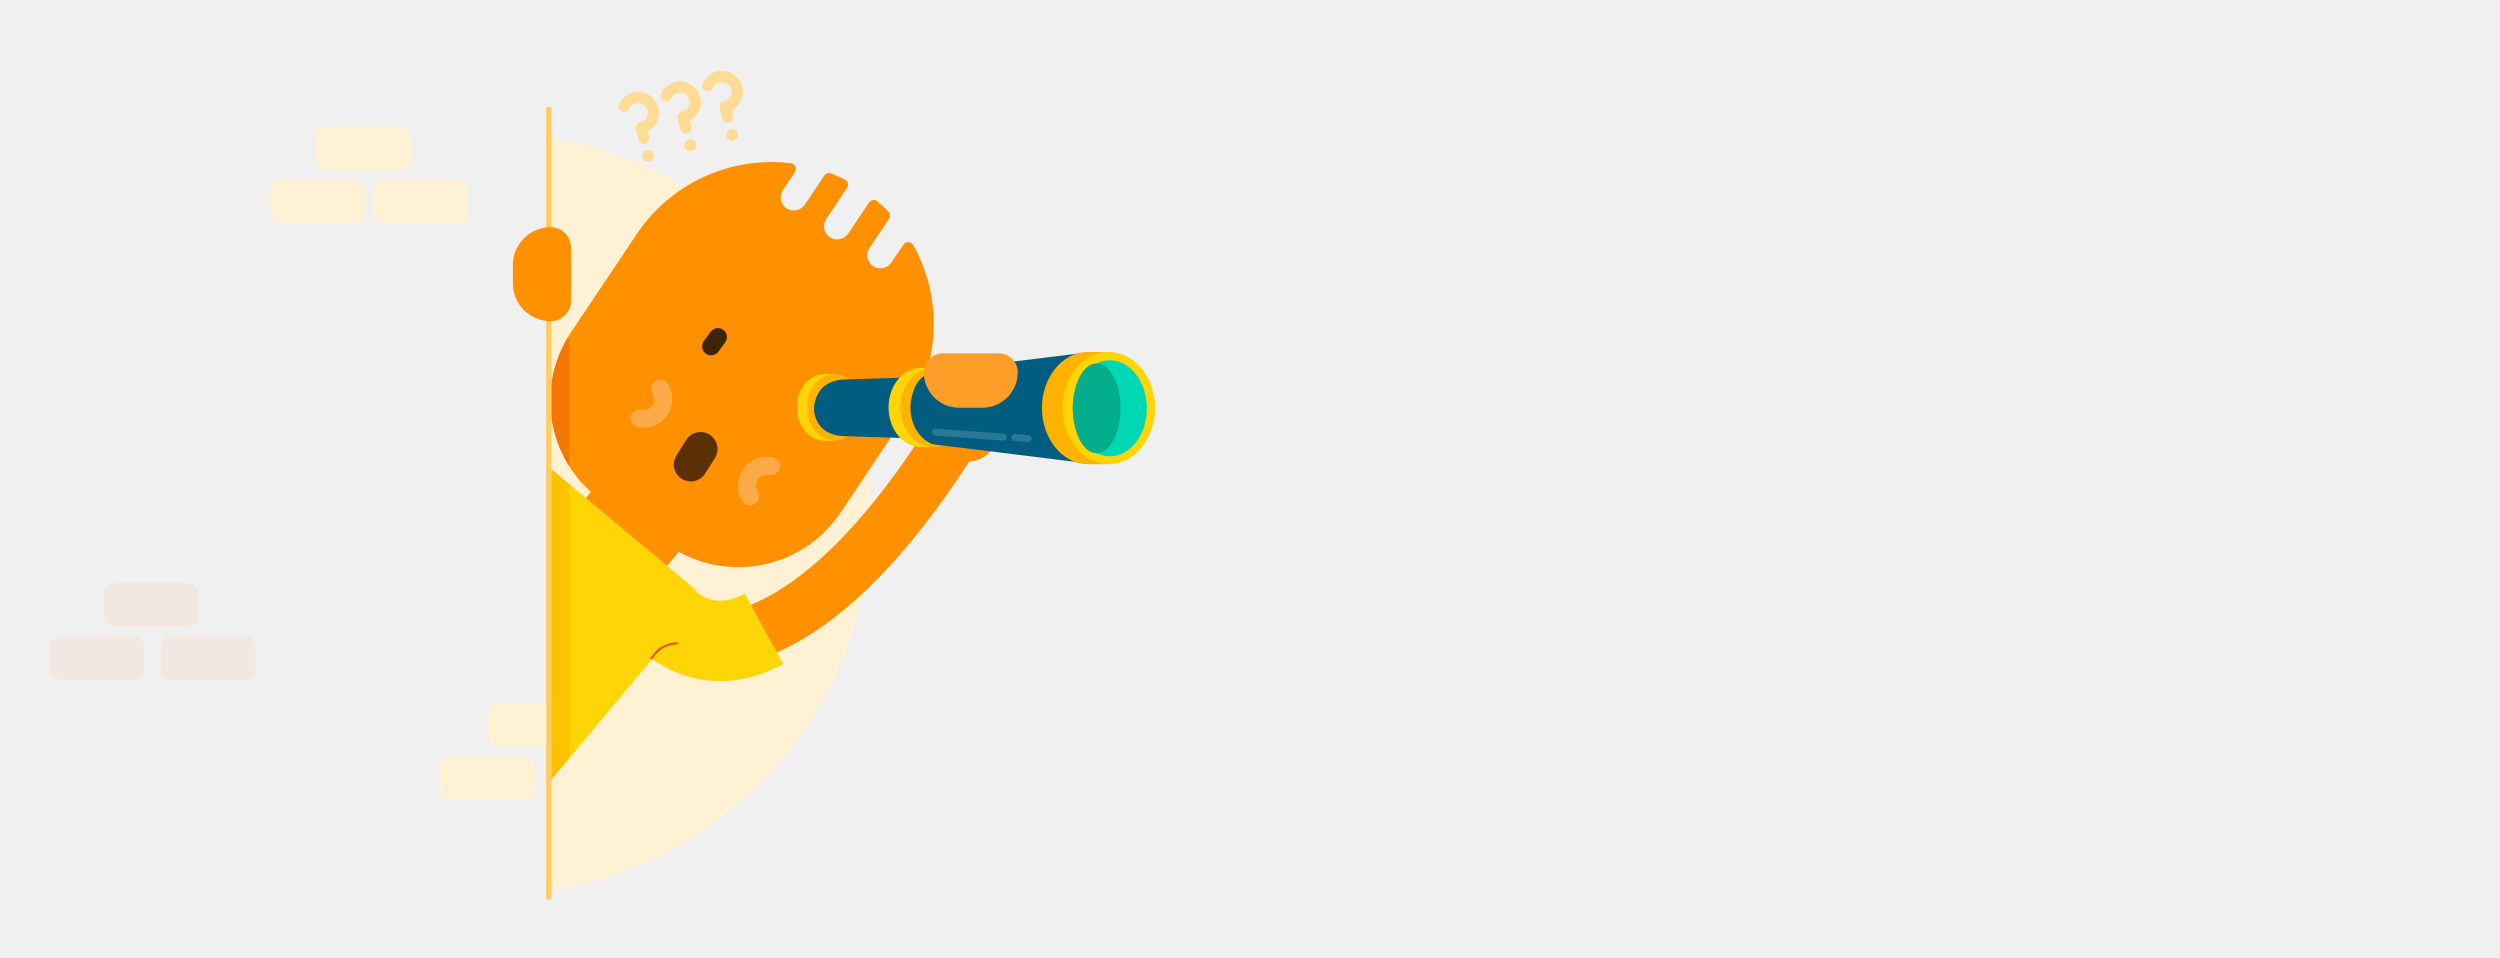
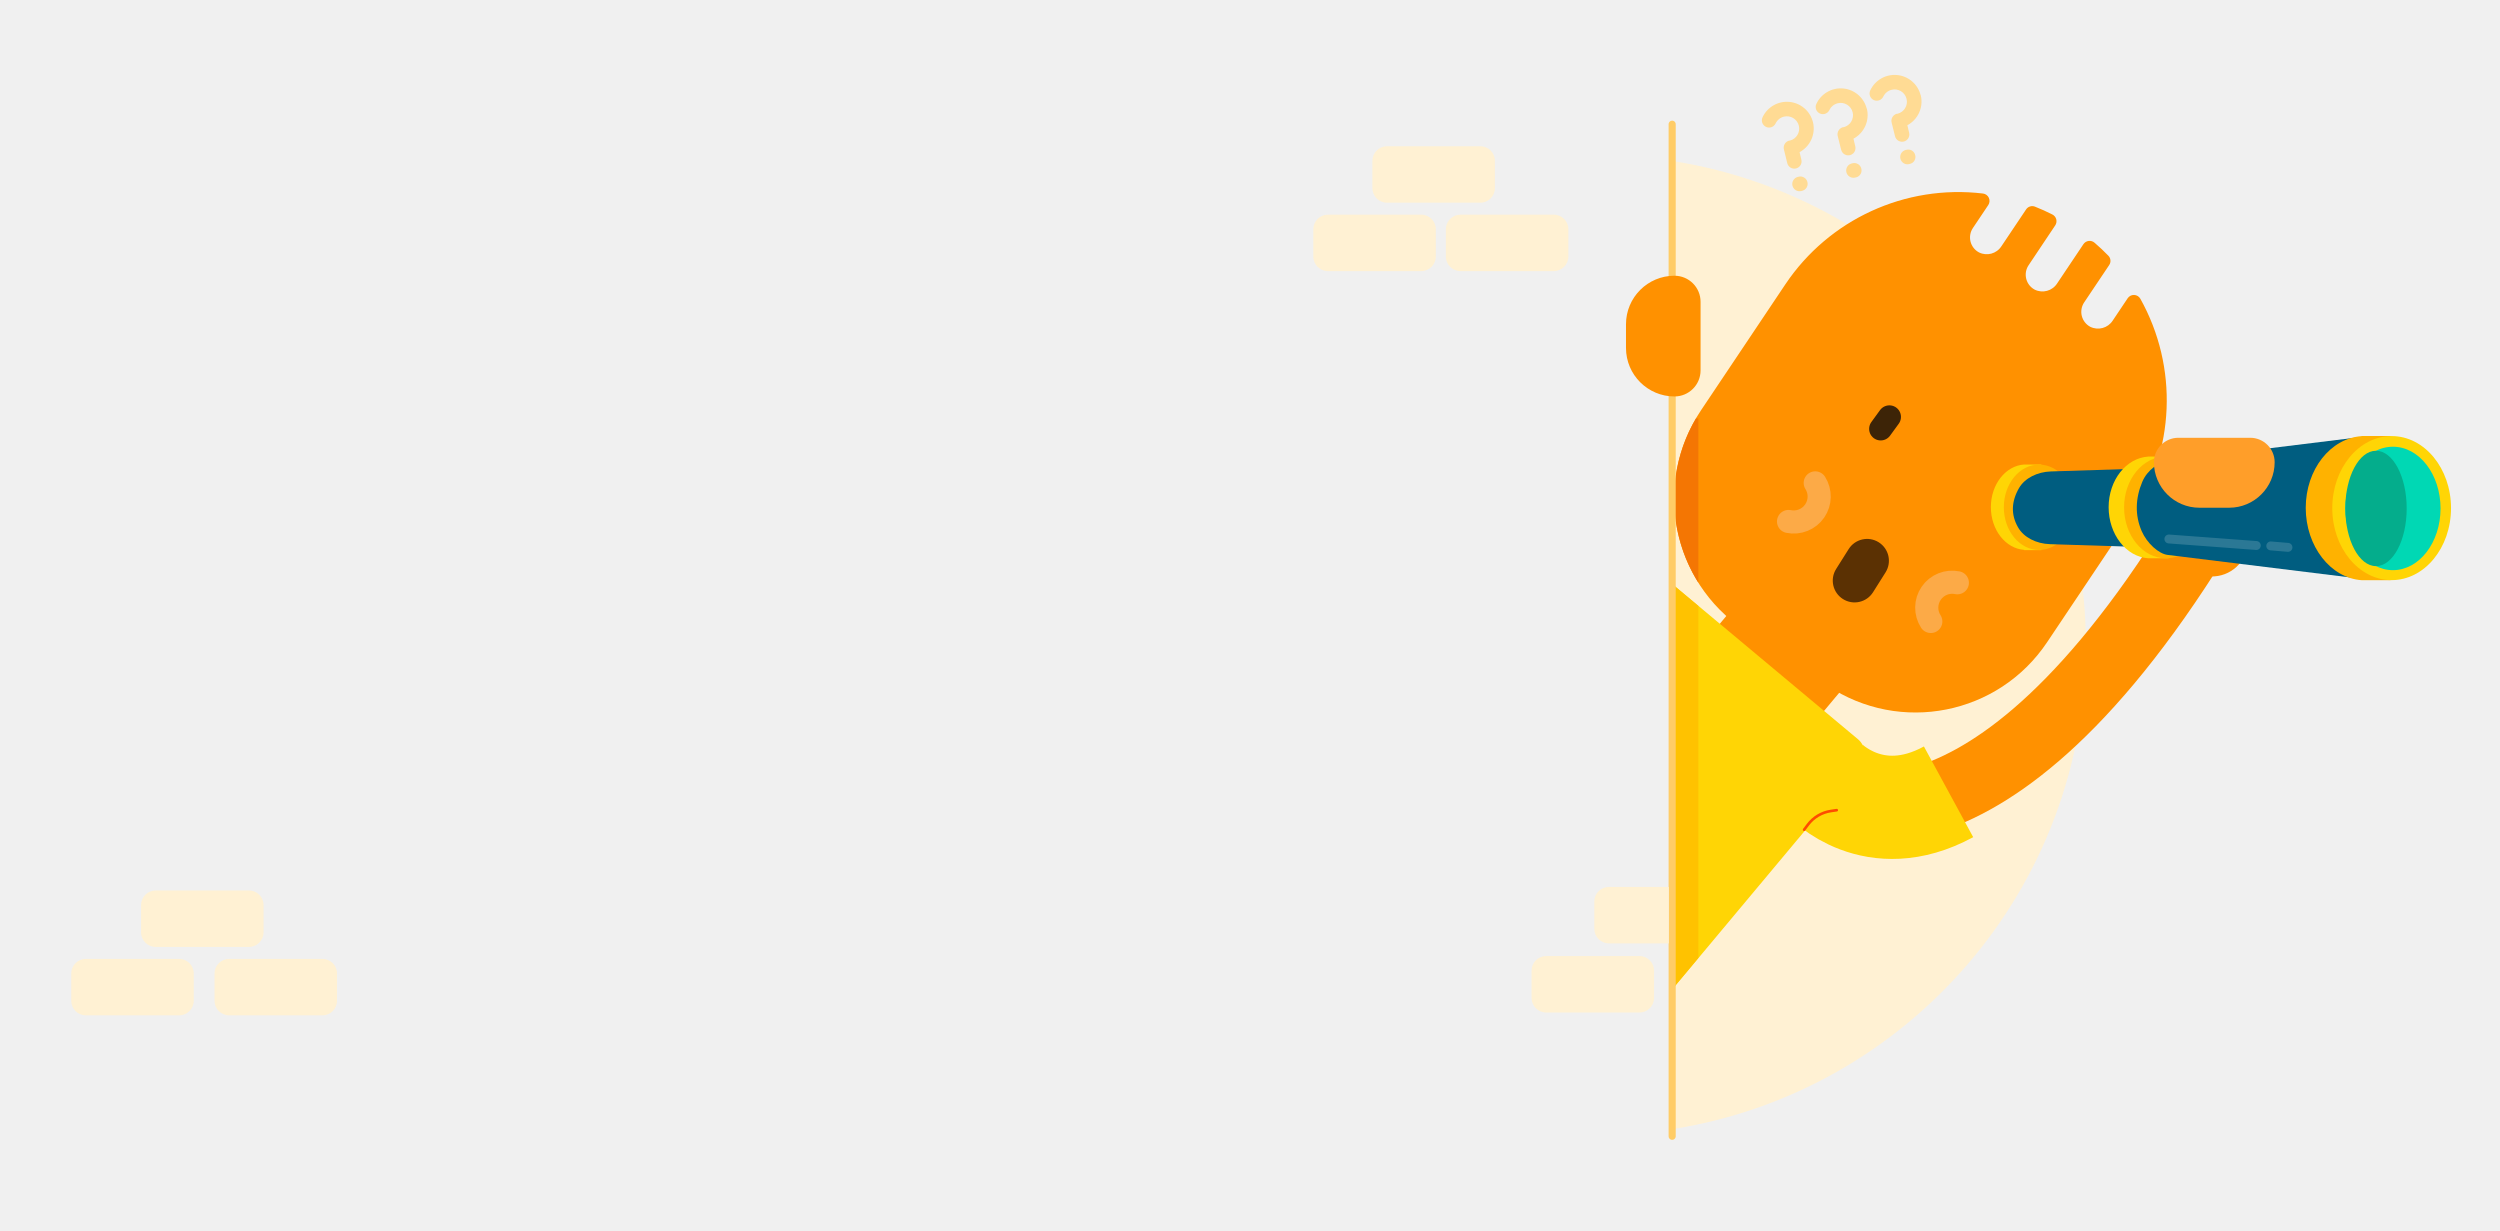
- <svg xmlns="http://www.w3.org/2000/svg" id="Layer_1" data-name="Layer 1" viewBox="0 0 1804.68 691.31" version="1.1">
-   <defs id="defs7">
-     <style id="style2">.cls-1{fill:#fff;}.cls-2{fill:#fff1d3;}.cls-3{mask:url(#mask);}.cls-4{fill:#ff9100;}.cls-10,.cls-11,.cls-18,.cls-20,.cls-24,.cls-5,.cls-6,.cls-8{fill:none;stroke-miterlimit:10;}.cls-5{stroke:#ff9100;stroke-width:39px;}.cls-11,.cls-6{stroke:#ffd505;}.cls-6{stroke-width:58px;}.cls-7{fill:#ffd505;}.cls-8{stroke:#fcaa47;}.cls-10,.cls-18,.cls-20,.cls-24,.cls-8{stroke-linecap:round;}.cls-10,.cls-8{stroke-width:13px;}.cls-9{fill:#5b3103;}.cls-10{stroke:#3d2407;}.cls-11{stroke-width:71px;}.cls-12{fill:#ffdb94;}.cls-13{fill:#ffb200;}.cls-14{fill:#005d80;}.cls-15{fill:#00d8b4;}.cls-16{fill:#04ad8c;}.cls-17{opacity:0.17;}.cls-18{stroke:#fff;stroke-width:5px;}.cls-19{fill:#ff9e29;}.cls-20{stroke:#fe4c00;stroke-width:1.5px;}.cls-21{fill:#f47603;}.cls-22{fill:#ffc200;}.cls-23{fill:#eb5929;}.cls-24{stroke:#fc6;stroke-width:4px;}</style>
+ <svg xmlns="http://www.w3.org/2000/svg" id="Layer_1" data-name="Layer 1" viewBox="0 0 1404.68 691.31">
+   <defs>
+     <style>.cls-1{fill:#fff;}.cls-2{fill:#fff1d3;}.cls-3{mask:url(#mask);}.cls-4{fill:#ff9100;}.cls-10,.cls-11,.cls-18,.cls-20,.cls-24,.cls-5,.cls-6,.cls-8{fill:none;stroke-miterlimit:10;}.cls-5{stroke:#ff9100;stroke-width:39px;}.cls-11,.cls-6{stroke:#ffd505;}.cls-6{stroke-width:58px;}.cls-7{fill:#ffd505;}.cls-8{stroke:#fcaa47;}.cls-10,.cls-18,.cls-20,.cls-24,.cls-8{stroke-linecap:round;}.cls-10,.cls-8{stroke-width:13px;}.cls-9{fill:#5b3103;}.cls-10{stroke:#3d2407;}.cls-11{stroke-width:71px;}.cls-12{fill:#ffdb94;}.cls-13{fill:#ffb200;}.cls-14{fill:#005d80;}.cls-15{fill:#00d8b4;}.cls-16{fill:#04ad8c;}.cls-17{opacity:0.17;}.cls-18{stroke:#fff;stroke-width:5px;}.cls-19{fill:#ff9e29;}.cls-20{stroke:#fe4c00;stroke-width:1.5px;}.cls-21{fill:#f47603;}.cls-22{fill:#ffc200;}.cls-23{fill:#eb5929;}.cls-24{stroke:#fc6;stroke-width:4px;}</style>
    <mask id="mask" x="815.1" y="3.95" width="574.37" height="682.37" maskUnits="userSpaceOnUse">
-       <rect class="cls-1" x="938.54" y="3.95" width="450.93" height="682.37" transform="rotate(180,1164.01,345.14)" id="rect4" />
+       <rect class="cls-1" x="938.54" y="3.95" width="450.93" height="682.37" transform="translate(2328.02 690.28) rotate(180)" />
    </mask>
  </defs>
-   <path class="cls-2" d="m 628.632,371.503 c 0,-137.13 -100.24,-250.82 -231.45,-271.84 V 643.353 c 131.2,-21.02 231.45,-134.72 231.45,-271.85 z" id="path11" />
-   <g class="cls-3" mask="url(#mask)" id="g77" transform="translate(-543.3683,9.072558)">
-     <path class="cls-4" d="m 1204.47,277.52 h 59.86 v 22.32 a 20.25,20.25 0 0 1 -20.25,20.25 h -19.36 a 20.25,20.25 0 0 1 -20.25,-20.25 z" transform="rotate(24.23,1234.602,298.8986)" id="path13" />
-     <rect class="cls-4" x="961.49" y="345.84" width="76.33" height="48.44" transform="rotate(39.89,999.742,370.1408)" id="rect15" />
-     <path class="cls-4" d="m 1195.47,167.59 -8.4,12.55 a 9.83,9.83 0 0 1 -12.61,3.48 9.53,9.53 0 0 1 -3.44,-13.69 l 14.08,-21 a 4.16,4.16 0 0 0 -0.42,-5.2 q -3.72,-3.84 -7.83,-7.37 a 4.2,4.2 0 0 0 -6.23,0.83 l -14.78,22.07 a 9.81,9.81 0 0 1 -12.6,3.48 9.53,9.53 0 0 1 -3.45,-13.69 l 15,-22.44 a 4.21,4.21 0 0 0 -1.6,-6.08 q -4.83,-2.46 -9.8,-4.42 a 4.14,4.14 0 0 0 -5,1.58 l -13.84,20.66 a 9.82,9.82 0 0 1 -12.6,3.48 9.52,9.52 0 0 1 -3.45,-13.69 l 8.65,-12.92 a 4.18,4.18 0 0 0 -2.94,-6.48 117,117 0 0 0 -111.11,51.08 L 955.64,230.7 A 88.91,88.91 0 0 0 980.11,354 l 46.72,31.29 a 88.91,88.91 0 0 0 123.35,-24.4 L 1197.65,290 a 117,117 0 0 0 4.93,-122.18 4.18,4.18 0 0 0 -7.11,-0.23 z" id="path17" />
-     <path class="cls-5" d="m 1020.35,446.23 c 0,0 85.13,56.53 208.17,-135.68" id="path19" />
-     <path class="cls-6" d="m 1025.34,438.25 c 0,0 27.26,29.6 69.5,6.65" id="path21" />
-     <path class="cls-7" d="m 855.32,350.6 h 146.08 a 10,10 0 0 1 10,10 v 172.02 h -156 v -182 z" transform="rotate(39.89,933.4119,441.6914)" id="path23" />
-     <path class="cls-8" d="m 1004.93,293 a 14.31,14.31 0 0 0 15,-21.67" id="path25" />
-     <path class="cls-8" d="m 1084.86,349.18 a 14.3,14.3 0 0 1 14.92,-21.75" id="path27" />
-     <rect class="cls-9" x="1033.34" y="301.76" width="24.51" height="37.7" rx="12.25" transform="rotate(32.21,1045.514,320.5589)" id="rect29" />
-     <line class="cls-10" x1="1132.4" y1="275.2" x2="1128.09" y2="282.31" id="line31" />
-     <line class="cls-10" x1="1061.6" y1="234.25" x2="1056.71" y2="240.97" id="line33" />
-     <path class="cls-11" d="m 925,363.05 c 0,0 -40.27,-23.84 -26.48,-86.69" id="path35" />
-     <path class="cls-12" d="m 1018.64,68.54 a 15.1,15.1 0 0 1 -7.51,16.94 l 1,4.2 a 4.084,4.084 0 1 1 -7.92,2 L 1002.34,84 a 4.12,4.12 0 0 1 2.93,-5 h 0.2 0.2 a 6.932,6.932 0 1 0 -3.36,-13.45 7.08,7.08 0 0 0 -4.64,3.78 4.054,4.054 0 1 1 -7.36,-3.4 15.09,15.09 0 0 1 28.33,2.69 z m -3.13,33.67 a 4,4 0 0 1 -2.93,5 l -0.47,0.12 a 4.084,4.084 0 0 1 -2,-7.92 l 0.47,-0.12 a 4.05,4.05 0 0 1 4.93,2.92 z" id="path37" />
-     <path class="cls-12" d="m 1048.93,61 a 15.08,15.08 0 0 1 -7.52,16.93 l 1,4.2 a 4.09,4.09 0 1 1 -7.93,2 l -1.91,-7.66 a 4.14,4.14 0 0 1 2.94,-5 h 0.2 0.19 a 6.93,6.93 0 0 0 -3.35,-13.45 7,7 0 0 0 -4.64,3.77 4.054,4.054 0 1 1 -7.36,-3.4 15.09,15.09 0 0 1 28.33,2.7 z m -3.13,33.66 a 4,4 0 0 1 -2.93,5 l -0.47,0.11 a 4.084,4.084 0 0 1 -2,-7.92 l 0.47,-0.12 a 4.07,4.07 0 0 1 4.93,2.92 z" id="path39" />
-     <path class="cls-12" d="m 1079.21,53.43 a 15.1,15.1 0 0 1 -7.52,16.94 l 1,4.19 a 4.084,4.084 0 1 1 -7.92,2 l -1.91,-7.66 a 4.11,4.11 0 0 1 2.93,-5 h 0.2 0.2 a 6.932,6.932 0 1 0 -3.36,-13.45 7.05,7.05 0 0 0 -4.64,3.78 4.054,4.054 0 1 1 -7.36,-3.4 15.09,15.09 0 0 1 28.33,2.69 z m -3.13,33.66 a 4,4 0 0 1 -2.93,5 l -0.47,0.12 a 4.09,4.09 0 0 1 -2,-7.93 l 0.46,-0.11 a 4,4 0 0 1 4.94,2.92 z" id="path41" />
-     <path class="cls-7" d="m 1158.17,285 c 0,-9.53 -4.58,-17.76 -11.21,-21.63 V 261 h -9.64 v 0 c -10.42,0.67 -18.71,11.14 -18.71,23.95 0,12.81 8.29,23.28 18.71,24 v 0.17 h 9.68 v -2.5 c 6.59,-3.84 11.17,-12.07 11.17,-21.62 z" id="path43" />
-     <ellipse class="cls-13" cx="1145.68" cy="285.02" rx="19.78" ry="23.99" id="ellipse45" />
-     <path class="cls-14" d="m 1288.64,310.09 -136.79,-4.34 c -7.76,-0.24 -14.84,-3.84 -18,-9.52 -4,-7 -3.81,-14.38 0.58,-22 3.24,-5.58 10.24,-9.09 17.9,-9.34 l 136.35,-4.32 z" id="path47" />
-     <path class="cls-7" d="m 1231.8,285 c 0,-11.32 -5.44,-21.09 -13.32,-25.69 V 256.5 H 1207 v 0.05 c -12.39,0.8 -22.22,13.23 -22.22,28.45 0,15.22 9.84,27.86 22.22,28.67 h 11.44 v -3 c 7.92,-4.57 13.36,-14.34 13.36,-25.67 z" id="path49" />
-     <ellipse class="cls-13" cx="1216.96" cy="285.1" rx="23.49" ry="28.59" id="ellipse51" />
-     <path class="cls-14" d="m 1330.86,325.72 -112.94,-13.93 c -5,-0.62 -11.57,-6.49 -14.58,-13.4 -3.9,-9 -3.5,-18.52 0.36,-27.7 2.84,-6.74 9.54,-11.19 14.51,-11.8 L 1330.86,245 Z" id="path53" />
-     <path class="cls-13" d="m 1362.07,285.38 c 0,-16 -7.7,-29.87 -18.86,-36.39 v -4 H 1327 v 0.06 c -17.54,1.14 -31.47,18.74 -31.47,40.3 0,21.56 13.93,39.48 31.47,40.65 h 16.21 v -4.2 c 11.16,-6.56 18.86,-20.4 18.86,-36.42 z" id="path55" />
-     <ellipse class="cls-7" cx="1343.8" cy="285.49" rx="33.36" ry="40.47" id="ellipse57" />
-     <ellipse class="cls-15" cx="1344.52" cy="285.68" rx="26.75" ry="34.68" id="ellipse59" />
-     <ellipse class="cls-16" cx="1335.01" cy="285.68" rx="17.24" ry="32.41" id="ellipse61" />
-     <g class="cls-17" id="g67">
-       <line class="cls-18" x1="1218.63" y1="302.84" x2="1267.76" y2="306.5" id="line63" />
-       <line class="cls-18" x1="1275.88" y1="306.73" x2="1285.55" y2="307.55" id="line65" />
+   <path class="cls-2" d="M1172,362.43c0-137.13-100.24-250.82-231.45-271.84V634.28C1071.75,613.26,1172,499.56,1172,362.43Z" />
+   <g class="cls-3">
+     <path class="cls-4" d="M1204.47,277.52h59.86a0,0,0,0,1,0,0v22.32a20.25,20.25,0,0,1-20.25,20.25h-19.36a20.25,20.25,0,0,1-20.25-20.25V277.52A0,0,0,0,1,1204.47,277.52Z" transform="translate(231.43 -480.35) rotate(24.23)" />
+     <rect class="cls-4" x="961.49" y="345.84" width="76.33" height="48.44" transform="translate(470.04 -555.01) rotate(39.89)" />
+     <path class="cls-4" d="M1195.47,167.59l-8.4,12.55a9.83,9.83,0,0,1-12.61,3.48,9.53,9.53,0,0,1-3.44-13.69l14.08-21a4.16,4.16,0,0,0-.42-5.2q-3.72-3.84-7.83-7.37a4.2,4.2,0,0,0-6.23.83l-14.78,22.07a9.81,9.81,0,0,1-12.6,3.48,9.53,9.53,0,0,1-3.45-13.69l15-22.44a4.21,4.21,0,0,0-1.6-6.08q-4.83-2.46-9.8-4.42a4.14,4.14,0,0,0-5,1.58l-13.84,20.66a9.82,9.82,0,0,1-12.6,3.48,9.52,9.52,0,0,1-3.45-13.69l8.65-12.92a4.18,4.18,0,0,0-2.94-6.48,117,117,0,0,0-111.11,51.08l-47.46,70.88A88.91,88.91,0,0,0,980.11,354l46.72,31.29a88.91,88.91,0,0,0,123.35-24.4L1197.65,290a117,117,0,0,0,4.93-122.18A4.18,4.18,0,0,0,1195.47,167.59Z" />
+     <path class="cls-5" d="M1020.35,446.23s85.13,56.53,208.17-135.68" />
+     <path class="cls-6" d="M1025.34,438.25s27.26,29.6,69.5,6.65" />
+     <path class="cls-7" d="M855.32,350.6H1001.4a10,10,0,0,1,10,10V532.62a0,0,0,0,1,0,0h-156a0,0,0,0,1,0,0v-182A0,0,0,0,1,855.32,350.6Z" transform="translate(500.49 -495.82) rotate(39.89)" />
+     <path class="cls-8" d="M1004.93,293a14.31,14.31,0,0,0,15-21.67" />
+     <path class="cls-8" d="M1084.86,349.18a14.3,14.3,0,0,1,14.92-21.75" />
+     <rect class="cls-9" x="1033.34" y="301.76" width="24.51" height="37.7" rx="12.25" transform="translate(331.77 -507.95) rotate(32.21)" />
+     <line class="cls-10" x1="1132.4" y1="275.2" x2="1128.09" y2="282.31" />
+     <line class="cls-10" x1="1061.6" y1="234.25" x2="1056.71" y2="240.97" />
+     <path class="cls-11" d="M925,363.05s-40.27-23.84-26.48-86.69" />
+     <path class="cls-12" d="M1018.64,68.54a15.1,15.1,0,0,1-7.51,16.94l1,4.2a4.08,4.08,0,1,1-7.92,2L1002.34,84a4.12,4.12,0,0,1,2.93-5l.2,0,.2,0a6.93,6.93,0,1,0-3.36-13.45,7.08,7.08,0,0,0-4.64,3.78,4.05,4.05,0,1,1-7.36-3.4,15.09,15.09,0,0,1,28.33,2.69Zm-3.13,33.67a4,4,0,0,1-2.93,5l-.47.12a4.08,4.08,0,0,1-2-7.92l.47-.12A4.05,4.05,0,0,1,1015.51,102.21Z" />
+     <path class="cls-12" d="M1048.93,61a15.08,15.08,0,0,1-7.52,16.93l1,4.2a4.09,4.09,0,1,1-7.93,2l-1.91-7.66a4.14,4.14,0,0,1,2.94-5l.2,0,.19,0a6.93,6.93,0,0,0-3.35-13.45,7,7,0,0,0-4.64,3.77,4.05,4.05,0,1,1-7.36-3.4,15.09,15.09,0,0,1,28.33,2.7Zm-3.13,33.66a4,4,0,0,1-2.93,5l-.47.11a4.08,4.08,0,0,1-2-7.92l.47-.12A4.07,4.07,0,0,1,1045.8,94.65Z" />
+     <path class="cls-12" d="M1079.21,53.43a15.1,15.1,0,0,1-7.52,16.94l1,4.19a4.08,4.08,0,1,1-7.92,2l-1.91-7.66a4.11,4.11,0,0,1,2.93-5l.2,0,.2,0a6.93,6.93,0,1,0-3.36-13.45,7.05,7.05,0,0,0-4.64,3.78,4.05,4.05,0,1,1-7.36-3.4,15.09,15.09,0,0,1,28.33,2.69Zm-3.13,33.66a4,4,0,0,1-2.93,5l-.47.12a4.09,4.09,0,0,1-2-7.93l.46-.11A4,4,0,0,1,1076.08,87.09Z" />
+     <path class="cls-7" d="M1158.17,285c0-9.53-4.58-17.76-11.21-21.63V261h-9.64v0c-10.42.67-18.71,11.14-18.71,23.95s8.29,23.28,18.71,24v.17H1147v-2.5C1153.59,302.78,1158.17,294.55,1158.17,285Z" />
+     <ellipse class="cls-13" cx="1145.68" cy="285.02" rx="19.78" ry="23.99" />
+     <path class="cls-14" d="M1288.64,310.09l-136.79-4.34c-7.76-.24-14.84-3.84-18-9.52-4-7-3.81-14.38.58-22,3.24-5.58,10.24-9.09,17.9-9.34l136.35-4.32Z" />
+     <path class="cls-7" d="M1231.8,285c0-11.32-5.44-21.09-13.32-25.69v-2.81H1207v.05c-12.39.8-22.22,13.23-22.22,28.45s9.84,27.86,22.22,28.67h11.44v-3C1226.36,306.1,1231.8,296.33,1231.8,285Z" />
+     <ellipse class="cls-13" cx="1216.96" cy="285.1" rx="23.49" ry="28.59" />
+     <path class="cls-14" d="M1330.86,325.72l-112.94-13.93c-5-.62-11.57-6.49-14.58-13.4-3.9-9-3.5-18.52.36-27.7,2.84-6.74,9.54-11.19,14.51-11.8L1330.86,245Z" />
+     <path class="cls-13" d="M1362.07,285.38c0-16-7.7-29.87-18.86-36.39v-4H1327v.06c-17.54,1.14-31.47,18.74-31.47,40.3S1309.46,324.83,1327,326h16.21v-4.2C1354.37,315.24,1362.07,301.4,1362.07,285.38Z" />
+     <ellipse class="cls-7" cx="1343.8" cy="285.49" rx="33.36" ry="40.47" />
+     <ellipse class="cls-15" cx="1344.52" cy="285.68" rx="26.75" ry="34.68" />
+     <ellipse class="cls-16" cx="1335.01" cy="285.68" rx="17.24" ry="32.41" />
+     <g class="cls-17">
+       <line class="cls-18" x1="1218.63" y1="302.84" x2="1267.76" y2="306.5" />
+       <line class="cls-18" x1="1275.88" y1="306.73" x2="1285.55" y2="307.55" />
    </g>
-     <path class="cls-19" d="m 1250.06,231.71 v 0 a 13.74,13.74 0 0 1 13.74,13.74 v 40.35 a 13.74,13.74 0 0 1 -13.74,13.74 v 0 A 25.57,25.57 0 0 1 1224.49,274 v -16.72 a 25.57,25.57 0 0 1 25.57,-25.57 z" transform="rotate(-90,1244.145,265.625)" id="path69" />
-     <path class="cls-20" d="m 1013.7,466.18 2.1,-2.79 a 19.73,19.73 0 0 1 12.94,-7.7 l 3.25,-0.48" id="path71" />
-     <path class="cls-21" d="m 952.92,235.13 a 88.94,88.94 0 0 0 1.36,92.29 v -92.29 z" id="path73" />
-     <polygon class="cls-22" points="954.28,538.19 954.28,340.5 931.85,321.74 929.45,324.61 929.45,556.99 934.82,561.48 " id="polygon75" />
+     <path class="cls-19" d="M1250.06,231.71h0a13.74,13.74,0,0,1,13.74,13.74V285.8a13.74,13.74,0,0,1-13.74,13.74h0A25.57,25.57,0,0,1,1224.49,274V257.28a25.57,25.57,0,0,1,25.57-25.57Z" transform="translate(978.52 1509.77) rotate(-90)" />
+     <path class="cls-20" d="M1013.7,466.18l2.1-2.79a19.73,19.73,0,0,1,12.94-7.7l3.25-.48" />
+     <path class="cls-21" d="M952.92,235.13a88.94,88.94,0,0,0,1.36,92.29V235.13Z" />
+     <polygon class="cls-22" points="929.45 324.61 929.45 556.99 934.82 561.48 954.28 538.19 954.28 340.5 931.85 321.74 929.45 324.61" />
  </g>
-   <polygon class="cls-23" points="" id="polygon79" transform="translate(-543.3683,9.072558)" />
-   <polygon class="cls-23" points="255.95,513.92 255.94,513.92 " id="polygon81" transform="translate(-4.612289,-79.49563)" style="fill:#facba9;fill-opacity:0.2" />
-   <line class="cls-24" x1="396.172" y1="78.873" x2="396.172" y2="647.513" id="line83" />
-   <path class="cls-4" d="m 397.492,164.003 v 0 a 14.64,14.64 0 0 1 14.64,14.64 v 38.55 a 14.64,14.64 0 0 1 -14.64,14.64 v 0 a 27.26,27.26 0 0 1 -27.26,-27.26 v -13.32 a 27.26,27.26 0 0 1 27.26,-27.26 z" id="path85" />
-   <rect class="cls-2" x="227.742" y="91.243" width="68.83" height="31.72" rx="8.2" id="rect87" />
-   <rect class="cls-2" x="194.552" y="129.683" width="68.83" height="31.72" rx="8.2" id="rect89" />
-   <rect class="cls-2" x="269.022" y="129.683" width="68.83" height="31.72" rx="8.2" id="rect91" />
-   <rect class="cls-2" x="74.648" y="420.834" width="68.83" height="31.72" rx="8.2" id="rect93" style="fill:#facba9;fill-opacity:0.2" />
-   <rect class="cls-2" x="115.928" y="459.284" width="68.83" height="31.72" rx="8.2" id="rect95" style="fill:#facba9;fill-opacity:0.2" />
-   <rect class="cls-2" x="35.418" y="459.284" width="68.83" height="31.72" rx="8.2" id="rect97" style="fill:#facba9;fill-opacity:0.2" />
-   <rect class="cls-2" x="317.172" y="546.253" width="68.83" height="31.72" rx="8.2" id="rect99" />
-   <path class="cls-2" d="m 360.632,507.413 h 33.64 v 31.72 h -33.64 a 8.2,8.2 0 0 1 -8.2,-8.2 v -15.32 a 8.2,8.2 0 0 1 8.2,-8.2 z" id="path101" />
+   <polygon class="cls-23" points="297.87 498.05 297.87 498.05 297.87 498.05 297.87 498.05" />
+   <polygon class="cls-23" points="255.94 513.92 255.94 513.92 255.95 513.92 255.94 513.92" />
+   <line class="cls-24" x1="939.54" y1="69.8" x2="939.54" y2="638.44" />
+   <path class="cls-4" d="M940.86,154.93h0a14.64,14.64,0,0,1,14.64,14.64v38.55a14.64,14.64,0,0,1-14.64,14.64h0a27.26,27.26,0,0,1-27.26-27.26V182.18a27.26,27.26,0,0,1,27.26-27.26Z" />
+   <rect class="cls-2" x="771.11" y="82.17" width="68.83" height="31.72" rx="8.2" />
+   <rect class="cls-2" x="737.92" y="120.61" width="68.83" height="31.72" rx="8.2" />
+   <rect class="cls-2" x="812.39" y="120.61" width="68.83" height="31.72" rx="8.2" />
+   <rect class="cls-2" x="79.26" y="500.33" width="68.83" height="31.72" rx="8.2" />
+   <rect class="cls-2" x="120.54" y="538.78" width="68.83" height="31.72" rx="8.2" />
+   <rect class="cls-2" x="40.03" y="538.78" width="68.83" height="31.72" rx="8.2" />
+   <rect class="cls-2" x="860.54" y="537.18" width="68.83" height="31.72" rx="8.2" />
+   <path class="cls-2" d="M904,498.34h33.64a0,0,0,0,1,0,0v31.72a0,0,0,0,1,0,0H904a8.2,8.2,0,0,1-8.2-8.2V506.54A8.2,8.2,0,0,1,904,498.34Z" />
</svg>
